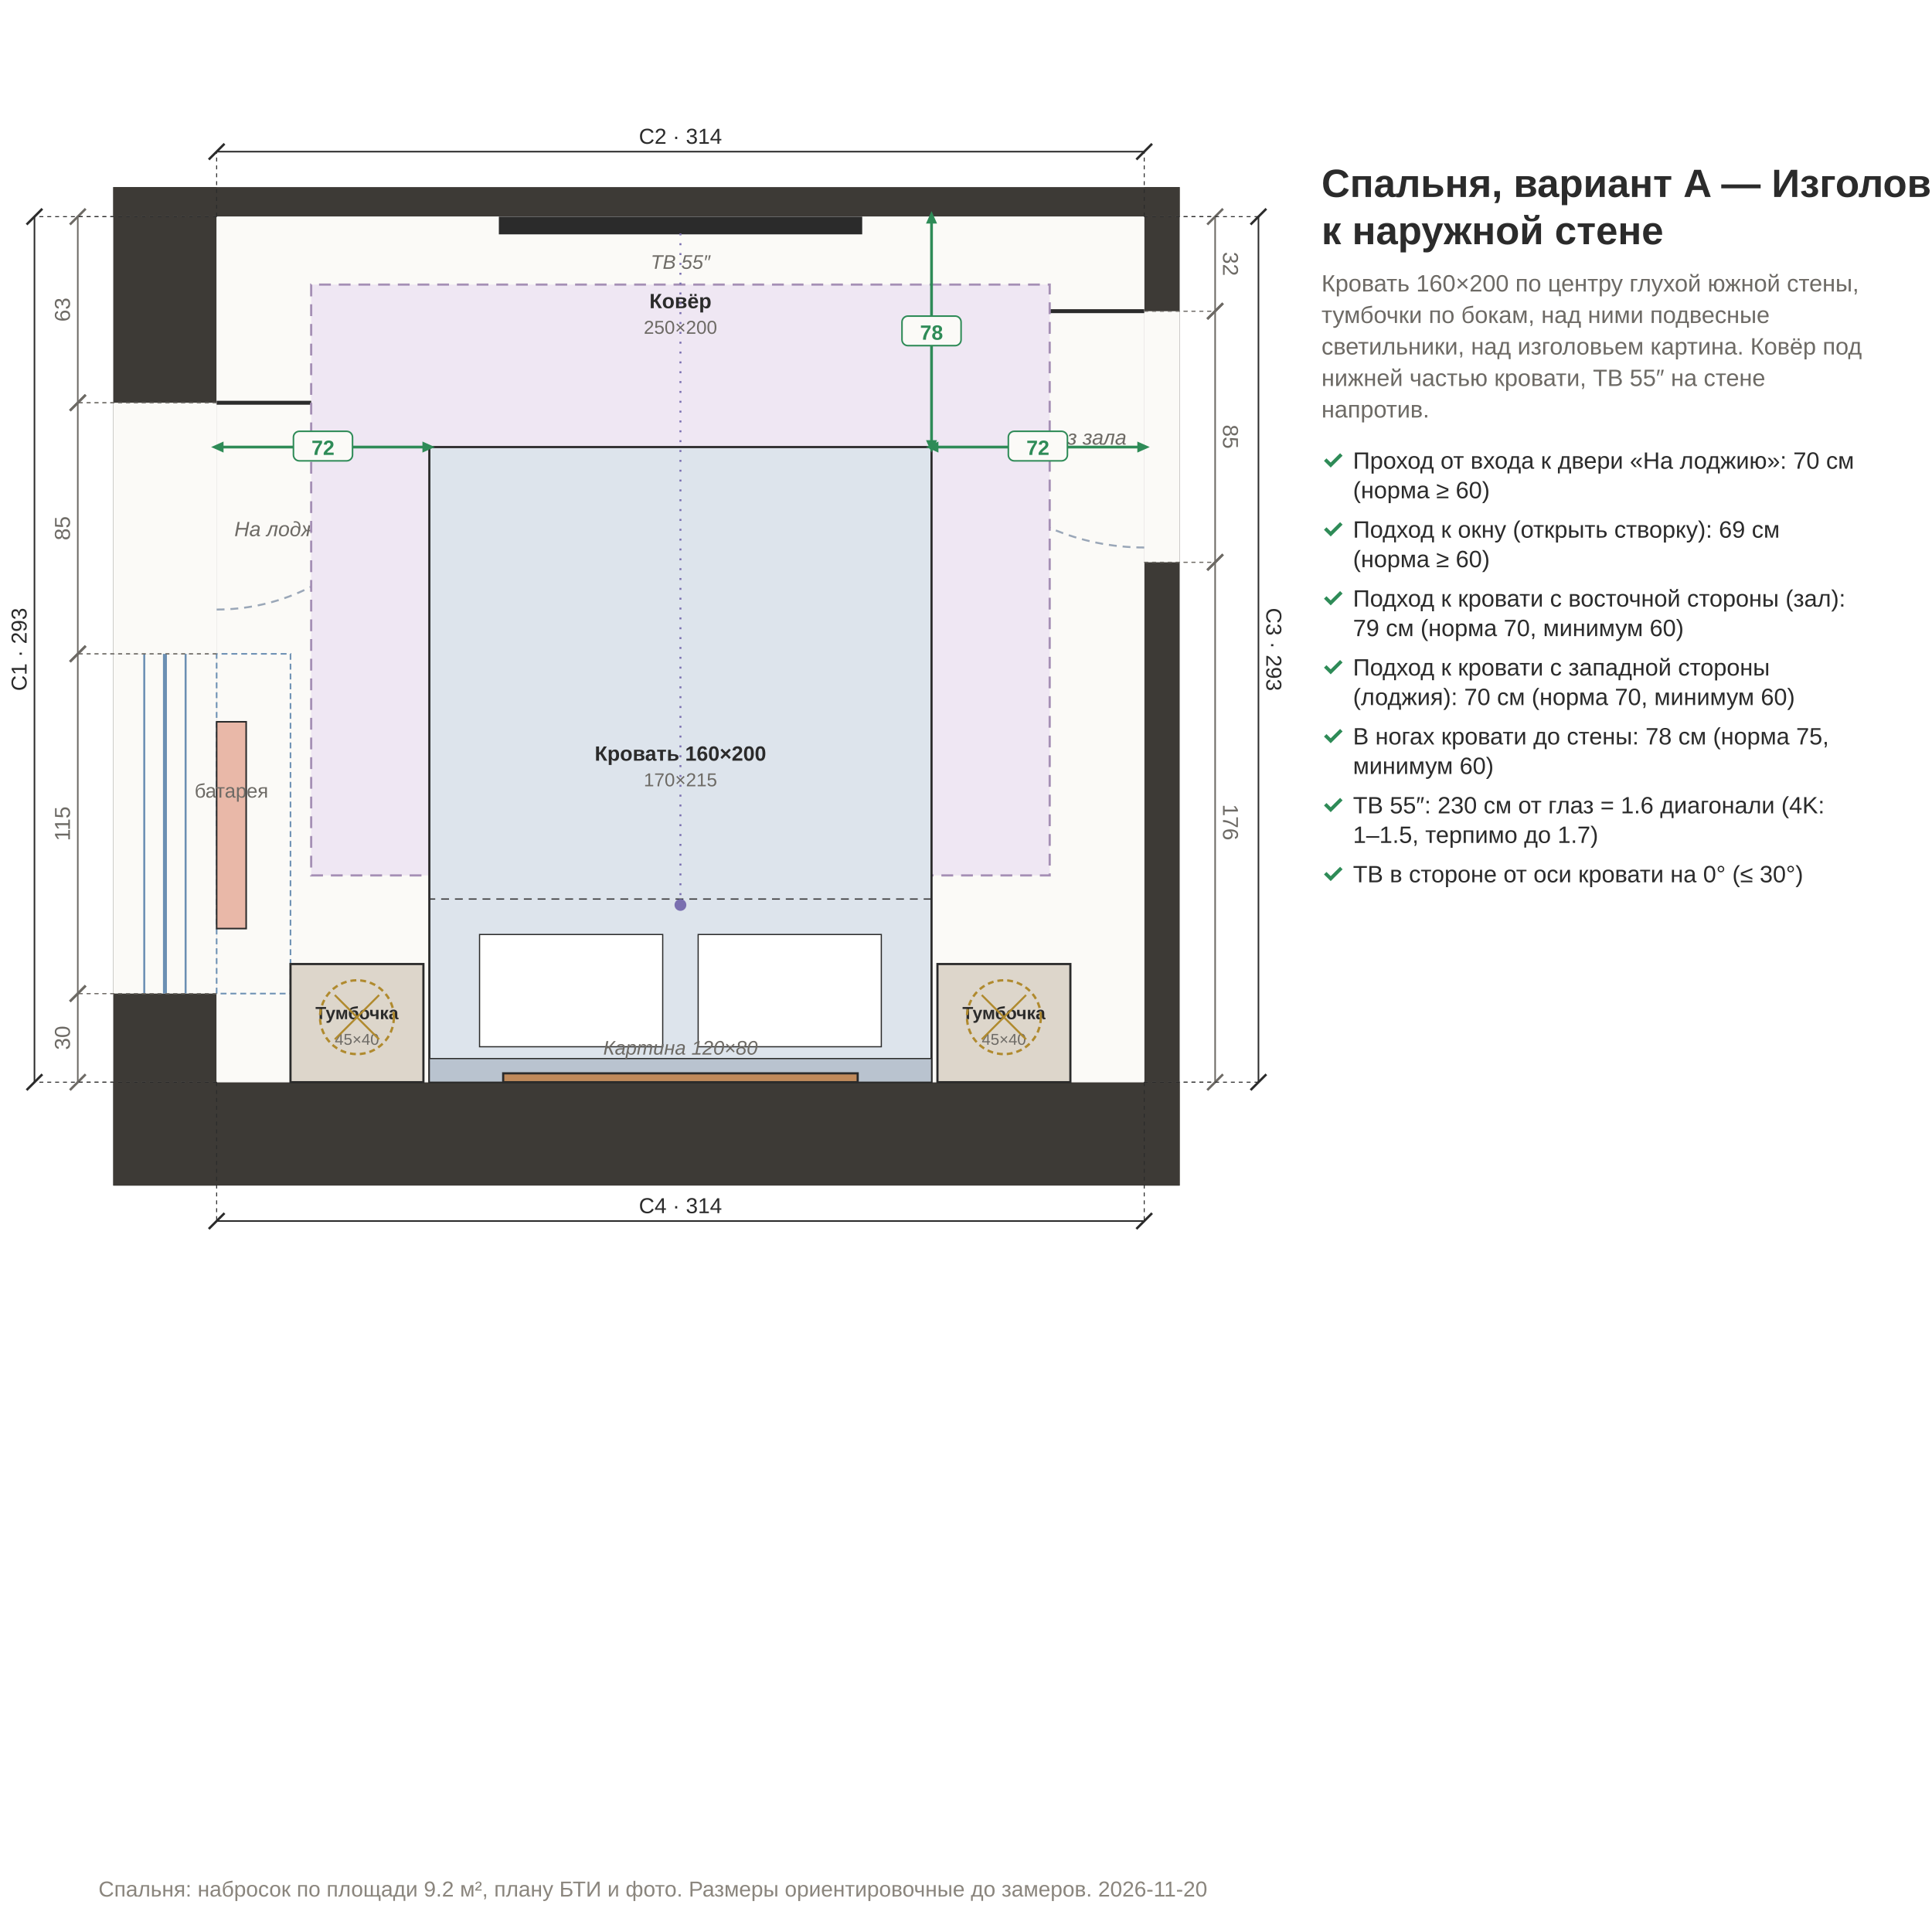
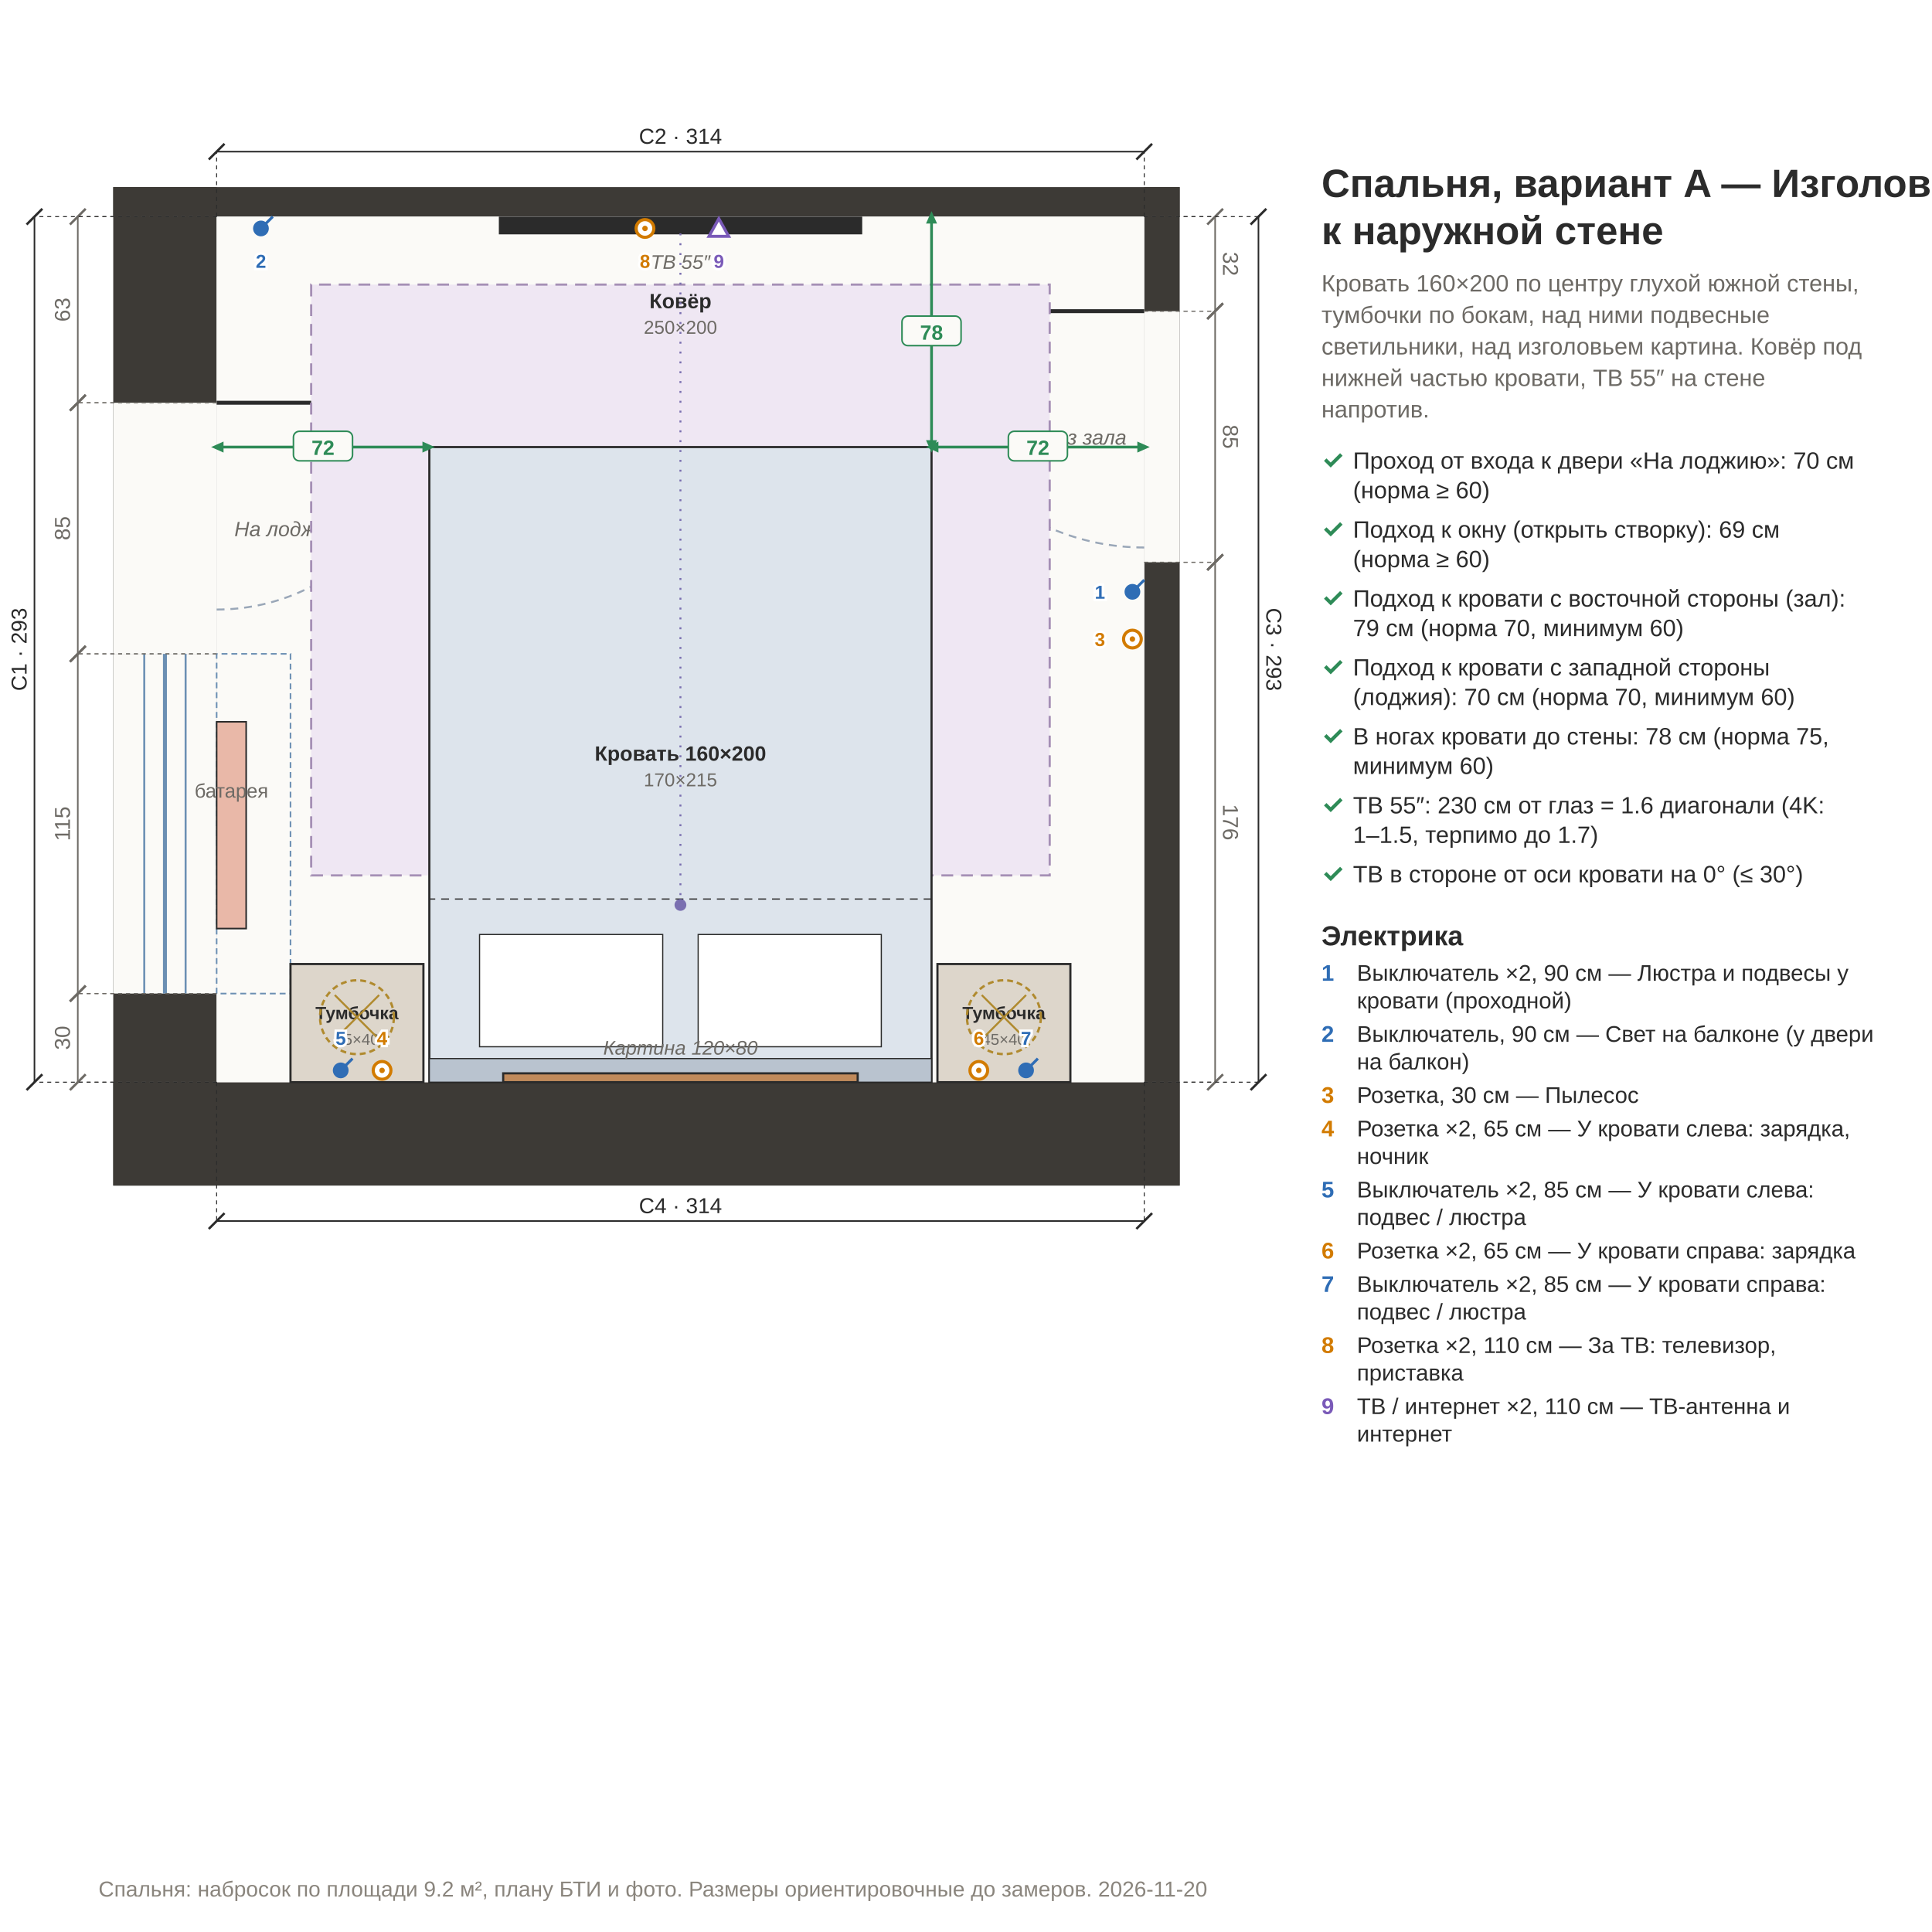
<svg xmlns="http://www.w3.org/2000/svg" width="981" height="981" viewBox="0 0 981 981" font-family="-apple-system, 'Helvetica Neue', Arial, sans-serif">
  <defs>
    <marker id="a-2e8b57" viewBox="0 0 10 10" refX="5" refY="5" markerWidth="5" markerHeight="5" orient="auto-start-reverse">
      <path d="M0,1 L9,5 L0,9 z" fill="#2e8b57" />
    </marker>
    <marker id="a-d48a00" viewBox="0 0 10 10" refX="5" refY="5" markerWidth="5" markerHeight="5" orient="auto-start-reverse">
      <path d="M0,1 L9,5 L0,9 z" fill="#d48a00" />
    </marker>
    <marker id="a-d23c2a" viewBox="0 0 10 10" refX="5" refY="5" markerWidth="5" markerHeight="5" orient="auto-start-reverse">
      <path d="M0,1 L9,5 L0,9 z" fill="#d23c2a" />
    </marker>
  </defs>
  <rect width="981" height="981" fill="#ffffff" />
  <polygon points="110.0,602.0 110.0,95.0 57.5,95.0 57.5,602.0" fill="#3d3a36" />
  <polygon points="57.5,110.0 599.0,110.0 599.0,95.0 57.5,95.0" fill="#3d3a36" />
  <polygon points="581.0,95.0 581.0,602.0 599.0,602.0 599.0,95.0" fill="#3d3a36" />
  <polygon points="599.0,549.5 57.5,549.5 57.5,602.0 599.0,602.0" fill="#3d3a36" />
  <polygon points="110.0,549.5 110.0,110.0 581.0,110.0 581.0,549.5" fill="#fbfaf7" />
  <polygon points="581.0,158.0 581.0,285.5 599.0,285.5 599.0,158.0" fill="#fbfaf7" />
  <path d="M581,278 A120,120 0 0 1 461,158" fill="none" stroke="#9aa7b8" stroke-width="1" stroke-dasharray="4 3" />
  <line x1="581" y1="158" x2="461" y2="158" stroke="#2b2b2b" stroke-width="2" />
  <text x="572" y="225.75" font-size="10.5" font-style="italic" fill="#6d6a65" text-anchor="end">Вход из зала</text>
  <polygon points="110.0,504.5 110.0,332.0 57.5,332.0 57.5,504.5" fill="#fbfaf7" />
  <line x1="94.25" y1="504.5" x2="94.25" y2="332" stroke="#6b8fb3" stroke-width="1" />
  <line x1="83.75" y1="504.5" x2="83.75" y2="332" stroke="#6b8fb3" stroke-width="2" />
  <line x1="73.25" y1="504.5" x2="73.25" y2="332" stroke="#6b8fb3" stroke-width="1" />
  <polygon points="110.0,504.5 110.0,332.0 147.5,332.0 147.5,504.5" fill="none" stroke="#6b8fb3" stroke-width="0.8" stroke-dasharray="3 2" />
  <polygon points="110.0,332.0 110.0,204.5 57.5,204.5 57.5,332.0" fill="#fbfaf7" />
  <path d="M110,309.5 A105,105 0 0 0 215,204.5" fill="none" stroke="#9aa7b8" stroke-width="1" stroke-dasharray="4 3" />
  <line x1="110" y1="204.5" x2="215" y2="204.5" stroke="#2b2b2b" stroke-width="2" />
  <text x="119" y="272.25" font-size="10.5" font-style="italic" fill="#6d6a65" text-anchor="start">На лоджию</text>
  <polygon points="110.0,471.5 110.0,366.5 125.0,366.5 125.0,471.5" fill="#e9b8a8" stroke="#2b2b2b" stroke-width="0.8" />
  <text x="117.5" y="405" font-size="10" fill="#6d6a65" text-anchor="middle">батарея</text>
  <circle cx="345.5" cy="330.5" r="6" fill="none" stroke="#8a857d" />
  <line x1="339.5" y1="324.5" x2="351.5" y2="336.5" stroke="#8a857d" />
  <line x1="339.5" y1="336.5" x2="351.5" y2="324.5" stroke="#8a857d" />
  <g>
    <line x1="110" y1="549.5" x2="39.5" y2="549.5" stroke="#6d6a65" stroke-width="0.5" stroke-dasharray="2 2" />
    <line x1="110" y1="504.5" x2="39.5" y2="504.5" stroke="#6d6a65" stroke-width="0.5" stroke-dasharray="2 2" />
    <line x1="39.5" y1="549.5" x2="39.5" y2="504.5" stroke="#6d6a65" stroke-width="0.8" />
    <line x1="35.5" y1="553.5" x2="43.5" y2="545.5" stroke="#6d6a65" stroke-width="1.2" />
    <line x1="35.5" y1="508.5" x2="43.5" y2="500.5" stroke="#6d6a65" stroke-width="1.2" />
    <text x="39.5" y="527" dy="-4" font-size="11" fill="#6d6a65" text-anchor="middle" transform="rotate(-90 39.5 527)">30</text>
  </g>
  <g>
    <line x1="110" y1="504.5" x2="39.5" y2="504.5" stroke="#6d6a65" stroke-width="0.5" stroke-dasharray="2 2" />
    <line x1="110" y1="332" x2="39.5" y2="332" stroke="#6d6a65" stroke-width="0.5" stroke-dasharray="2 2" />
    <line x1="39.5" y1="504.5" x2="39.5" y2="332" stroke="#6d6a65" stroke-width="0.8" />
    <line x1="35.5" y1="508.5" x2="43.5" y2="500.5" stroke="#6d6a65" stroke-width="1.2" />
    <line x1="35.5" y1="336" x2="43.5" y2="328" stroke="#6d6a65" stroke-width="1.2" />
    <text x="39.5" y="418.25" dy="-4" font-size="11" fill="#6d6a65" text-anchor="middle" transform="rotate(-90 39.5 418.25)">115</text>
  </g>
  <g>
    <line x1="110" y1="332" x2="39.5" y2="332" stroke="#6d6a65" stroke-width="0.5" stroke-dasharray="2 2" />
    <line x1="110" y1="204.5" x2="39.5" y2="204.5" stroke="#6d6a65" stroke-width="0.5" stroke-dasharray="2 2" />
    <line x1="39.5" y1="332" x2="39.5" y2="204.5" stroke="#6d6a65" stroke-width="0.8" />
    <line x1="35.5" y1="336" x2="43.5" y2="328" stroke="#6d6a65" stroke-width="1.2" />
    <line x1="35.5" y1="208.5" x2="43.5" y2="200.5" stroke="#6d6a65" stroke-width="1.2" />
    <text x="39.5" y="268.25" dy="-4" font-size="11" fill="#6d6a65" text-anchor="middle" transform="rotate(-90 39.5 268.25)">85</text>
  </g>
  <g>
    <line x1="110" y1="204.5" x2="39.5" y2="204.5" stroke="#6d6a65" stroke-width="0.5" stroke-dasharray="2 2" />
    <line x1="110" y1="110" x2="39.5" y2="110" stroke="#6d6a65" stroke-width="0.5" stroke-dasharray="2 2" />
    <line x1="39.5" y1="204.5" x2="39.5" y2="110" stroke="#6d6a65" stroke-width="0.8" />
    <line x1="35.5" y1="208.5" x2="43.5" y2="200.5" stroke="#6d6a65" stroke-width="1.2" />
    <line x1="35.5" y1="114" x2="43.5" y2="106" stroke="#6d6a65" stroke-width="1.2" />
    <text x="39.5" y="157.25" dy="-4" font-size="11" fill="#6d6a65" text-anchor="middle" transform="rotate(-90 39.5 157.25)">63</text>
  </g>
  <g>
    <line x1="110" y1="549.5" x2="17.5" y2="549.5" stroke="#2b2b2b" stroke-width="0.5" stroke-dasharray="2 2" />
    <line x1="110" y1="110" x2="17.5" y2="110" stroke="#2b2b2b" stroke-width="0.5" stroke-dasharray="2 2" />
    <line x1="17.5" y1="549.5" x2="17.5" y2="110" stroke="#2b2b2b" stroke-width="0.8" />
    <line x1="13.5" y1="553.5" x2="21.5" y2="545.5" stroke="#2b2b2b" stroke-width="1.2" />
    <line x1="13.5" y1="114" x2="21.5" y2="106" stroke="#2b2b2b" stroke-width="1.2" />
    <text x="17.5" y="329.75" dy="-4" font-size="11" fill="#2b2b2b" text-anchor="middle" transform="rotate(-90 17.5 329.75)">С1  ·  293</text>
  </g>
  <g>
    <line x1="110" y1="110" x2="110" y2="77" stroke="#2b2b2b" stroke-width="0.5" stroke-dasharray="2 2" />
    <line x1="581" y1="110" x2="581" y2="77" stroke="#2b2b2b" stroke-width="0.5" stroke-dasharray="2 2" />
    <line x1="110" y1="77" x2="581" y2="77" stroke="#2b2b2b" stroke-width="0.8" />
    <line x1="106" y1="81" x2="114" y2="73" stroke="#2b2b2b" stroke-width="1.2" />
    <line x1="577" y1="81" x2="585" y2="73" stroke="#2b2b2b" stroke-width="1.2" />
    <text x="345.5" y="77" dy="-4" font-size="11" fill="#2b2b2b" text-anchor="middle" transform="rotate(0 345.5 77)">С2  ·  314</text>
  </g>
  <g>
    <line x1="581" y1="110" x2="617" y2="110" stroke="#6d6a65" stroke-width="0.5" stroke-dasharray="2 2" />
    <line x1="581" y1="158" x2="617" y2="158" stroke="#6d6a65" stroke-width="0.5" stroke-dasharray="2 2" />
    <line x1="617" y1="110" x2="617" y2="158" stroke="#6d6a65" stroke-width="0.8" />
    <line x1="613" y1="114" x2="621" y2="106" stroke="#6d6a65" stroke-width="1.2" />
    <line x1="613" y1="162" x2="621" y2="154" stroke="#6d6a65" stroke-width="1.2" />
    <text x="617" y="134" dy="-4" font-size="11" fill="#6d6a65" text-anchor="middle" transform="rotate(90 617 134)">32</text>
  </g>
  <g>
    <line x1="581" y1="158" x2="617" y2="158" stroke="#6d6a65" stroke-width="0.5" stroke-dasharray="2 2" />
    <line x1="581" y1="285.5" x2="617" y2="285.5" stroke="#6d6a65" stroke-width="0.5" stroke-dasharray="2 2" />
    <line x1="617" y1="158" x2="617" y2="285.5" stroke="#6d6a65" stroke-width="0.8" />
    <line x1="613" y1="162" x2="621" y2="154" stroke="#6d6a65" stroke-width="1.2" />
    <line x1="613" y1="289.5" x2="621" y2="281.5" stroke="#6d6a65" stroke-width="1.2" />
    <text x="617" y="221.75" dy="-4" font-size="11" fill="#6d6a65" text-anchor="middle" transform="rotate(90 617 221.75)">85</text>
  </g>
  <g>
    <line x1="581" y1="285.5" x2="617" y2="285.5" stroke="#6d6a65" stroke-width="0.5" stroke-dasharray="2 2" />
    <line x1="581" y1="549.5" x2="617" y2="549.5" stroke="#6d6a65" stroke-width="0.5" stroke-dasharray="2 2" />
    <line x1="617" y1="285.5" x2="617" y2="549.5" stroke="#6d6a65" stroke-width="0.8" />
    <line x1="613" y1="289.5" x2="621" y2="281.5" stroke="#6d6a65" stroke-width="1.2" />
    <line x1="613" y1="553.5" x2="621" y2="545.5" stroke="#6d6a65" stroke-width="1.2" />
    <text x="617" y="417.5" dy="-4" font-size="11" fill="#6d6a65" text-anchor="middle" transform="rotate(90 617 417.5)">176</text>
  </g>
  <g>
    <line x1="581" y1="110" x2="639" y2="110" stroke="#2b2b2b" stroke-width="0.5" stroke-dasharray="2 2" />
    <line x1="581" y1="549.5" x2="639" y2="549.5" stroke="#2b2b2b" stroke-width="0.5" stroke-dasharray="2 2" />
    <line x1="639" y1="110" x2="639" y2="549.5" stroke="#2b2b2b" stroke-width="0.8" />
    <line x1="635" y1="114" x2="643" y2="106" stroke="#2b2b2b" stroke-width="1.2" />
    <line x1="635" y1="553.5" x2="643" y2="545.5" stroke="#2b2b2b" stroke-width="1.2" />
    <text x="639" y="329.75" dy="-4" font-size="11" fill="#2b2b2b" text-anchor="middle" transform="rotate(90 639 329.75)">С3  ·  293</text>
  </g>
  <g>
    <line x1="581" y1="549.5" x2="581" y2="620" stroke="#2b2b2b" stroke-width="0.5" stroke-dasharray="2 2" />
    <line x1="110" y1="549.5" x2="110" y2="620" stroke="#2b2b2b" stroke-width="0.5" stroke-dasharray="2 2" />
    <line x1="581" y1="620" x2="110" y2="620" stroke="#2b2b2b" stroke-width="0.8" />
    <line x1="577" y1="624" x2="585" y2="616" stroke="#2b2b2b" stroke-width="1.2" />
    <line x1="106" y1="624" x2="114" y2="616" stroke="#2b2b2b" stroke-width="1.2" />
    <text x="345.5" y="620" dy="-4" font-size="11" fill="#2b2b2b" text-anchor="middle" transform="rotate(360 345.5 620)">С4  ·  314</text>
  </g>
  <polygon points="158.0,444.5 533.0,444.5 533.0,144.5 158.0,144.5" fill="#efe7f3" stroke="#a58fb5" stroke-width="1.1" stroke-dasharray="6 4" />
  <g>
    <text x="345.5" y="156.5" font-size="10.5" font-weight="600" fill="#2b2b2b" text-anchor="middle">Ковёр</text>
    <text x="345.5" y="169.5" font-size="9.5" fill="#6d6a65" text-anchor="middle">250×200</text>
  </g>
  <polygon points="473.0,227.0 218.0,227.0 218.0,549.5 473.0,549.5" fill="#dde4ec" stroke="#2b2b2b" stroke-width="1.1" />
  <polygon points="473.0,549.5 218.0,549.5 218.0,537.5 473.0,537.5" fill="#b9c3cf" stroke="#2b2b2b" stroke-width="0.6" />
  <polygon points="354.5,531.5 447.5,531.5 447.5,474.5 354.5,474.5" fill="#ffffff" stroke="#2b2b2b" stroke-width="0.6" />
  <polygon points="336.5,531.5 243.5,531.5 243.5,474.5 336.5,474.5" fill="#ffffff" stroke="#2b2b2b" stroke-width="0.6" />
  <polyline points="473.0,456.5 218.0,456.5" fill="none" stroke="#2b2b2b" stroke-width="0.6" stroke-dasharray="4 3" />
  <g>
    <text x="345.5" y="386.25" font-size="10.5" font-weight="600" fill="#2b2b2b" text-anchor="middle">Кровать 160×200</text>
    <text x="345.5" y="399.25" font-size="9.5" fill="#6d6a65" text-anchor="middle">170×215</text>
  </g>
  <polygon points="215.0,489.5 147.5,489.5 147.5,549.5 215.0,549.5" fill="#ddd6cb" stroke="#2b2b2b" stroke-width="1.1" />
  <g>
    <text x="181.25" y="517.5" font-size="9" font-weight="600" fill="#2b2b2b" text-anchor="middle">Тумбочка</text>
    <text x="181.25" y="530.5" font-size="8" fill="#6d6a65" text-anchor="middle">45×40</text>
  </g>
  <polygon points="543.5,489.5 476.0,489.5 476.0,549.5 543.5,549.5" fill="#ddd6cb" stroke="#2b2b2b" stroke-width="1.1" />
  <g>
    <text x="509.75" y="517.5" font-size="9" font-weight="600" fill="#2b2b2b" text-anchor="middle">Тумбочка</text>
    <text x="509.75" y="530.5" font-size="8" fill="#6d6a65" text-anchor="middle">45×40</text>
  </g>
  <polygon points="435.5,545.0 255.5,545.0 255.5,549.5 435.5,549.5" fill="#c08a5b" stroke="#2b2b2b" stroke-width="1.1" />
  <text x="345.5" y="535.5" font-size="10" font-style="italic" fill="#6d6a65" text-anchor="middle">Картина 120×80</text>
  <polygon points="253.3,119.0 437.8,119.0 437.8,110.0 253.3,110.0" fill="#2b2b2b" stroke="#2b2b2b" stroke-width="0" />
  <text x="345.5" y="136.5" font-size="10" font-style="italic" fill="#6d6a65" text-anchor="middle">ТВ 55″</text>
  <circle cx="181.25" cy="516.5" r="18.75" fill="none" stroke="#b08a2e" stroke-width="1.2" stroke-dasharray="3 2" />
  <path d="M170,505.25L192.5,527.75M170,527.75L192.5,505.25" stroke="#b08a2e" stroke-width="1" />
  <circle cx="509.75" cy="516.5" r="18.75" fill="none" stroke="#b08a2e" stroke-width="1.2" stroke-dasharray="3 2" />
  <path d="M498.5,505.25L521,527.75M498.5,527.75L521,505.25" stroke="#b08a2e" stroke-width="1" />
  <g>
    <line x1="218" y1="227" x2="110" y2="227" stroke="#2e8b57" stroke-width="1.4" marker-start="url(#a-2e8b57)" marker-end="url(#a-2e8b57)" />
    <rect x="149" y="219" width="30" height="15" rx="3" fill="#fbfaf7" stroke="#2e8b57" stroke-width="0.8" />
    <text x="164" y="231" font-size="10.5" font-weight="600" fill="#2e8b57" text-anchor="middle">72</text>
  </g>
  <g>
    <line x1="473" y1="227" x2="473" y2="110" stroke="#2e8b57" stroke-width="1.4" marker-start="url(#a-2e8b57)" marker-end="url(#a-2e8b57)" />
    <rect x="458" y="160.5" width="30" height="15" rx="3" fill="#fbfaf7" stroke="#2e8b57" stroke-width="0.8" />
    <text x="473" y="172.5" font-size="10.5" font-weight="600" fill="#2e8b57" text-anchor="middle">78</text>
  </g>
  <g>
    <line x1="473" y1="227" x2="581" y2="227" stroke="#2e8b57" stroke-width="1.4" marker-start="url(#a-2e8b57)" marker-end="url(#a-2e8b57)" />
    <rect x="512" y="219" width="30" height="15" rx="3" fill="#fbfaf7" stroke="#2e8b57" stroke-width="0.8" />
    <text x="527" y="231" font-size="10.5" font-weight="600" fill="#2e8b57" text-anchor="middle">72</text>
  </g>
  <line x1="345.5" y1="459.5" x2="345.5" y2="114.5" stroke="#7a6fb0" stroke-width="1" stroke-dasharray="1 4" />
  <circle cx="345.5" cy="459.5" r="3" fill="#7a6fb0" />
+   <circle cx="575" cy="300.5" r="4" fill="#2f6db5" />
+   <line x1="575" y1="300.5" x2="581" y2="294.5" stroke="#2f6db5" stroke-width="1.4" />
+   <text x="558.5" y="304" font-size="9.5" font-weight="700" fill="#2f6db5" text-anchor="middle" paint-order="stroke" stroke="#fff" stroke-width="2.5">1</text>
+   <circle cx="132.5" cy="116" r="4" fill="#2f6db5" />
+   <line x1="132.5" y1="116" x2="138.5" y2="110" stroke="#2f6db5" stroke-width="1.4" />
+   <text x="132.5" y="136" font-size="9.5" font-weight="700" fill="#2f6db5" text-anchor="middle" paint-order="stroke" stroke="#fff" stroke-width="2.5">2</text>
+   <circle cx="575" cy="324.5" r="4.5" fill="#fff" stroke="#d27b00" stroke-width="1.6" />
+   <circle cx="575" cy="324.5" r="1.4" fill="#d27b00" />
+   <text x="558.5" y="328" font-size="9.5" font-weight="700" fill="#d27b00" text-anchor="middle" paint-order="stroke" stroke="#fff" stroke-width="2.5">3</text>
+   <circle cx="194" cy="543.5" r="4.5" fill="#fff" stroke="#d27b00" stroke-width="1.6" />
+   <circle cx="194" cy="543.5" r="1.4" fill="#d27b00" />
+   <text x="194" y="530.5" font-size="9.5" font-weight="700" fill="#d27b00" text-anchor="middle" paint-order="stroke" stroke="#fff" stroke-width="2.5">4</text>
+   <circle cx="173" cy="543.5" r="4" fill="#2f6db5" />
+   <line x1="173" y1="543.5" x2="179" y2="537.5" stroke="#2f6db5" stroke-width="1.4" />
+   <text x="173" y="530.5" font-size="9.5" font-weight="700" fill="#2f6db5" text-anchor="middle" paint-order="stroke" stroke="#fff" stroke-width="2.5">5</text>
+   <circle cx="497" cy="543.5" r="4.5" fill="#fff" stroke="#d27b00" stroke-width="1.6" />
+   <circle cx="497" cy="543.5" r="1.4" fill="#d27b00" />
+   <text x="497" y="530.5" font-size="9.5" font-weight="700" fill="#d27b00" text-anchor="middle" paint-order="stroke" stroke="#fff" stroke-width="2.5">6</text>
+   <circle cx="521" cy="543.5" r="4" fill="#2f6db5" />
+   <line x1="521" y1="543.5" x2="527" y2="537.5" stroke="#2f6db5" stroke-width="1.4" />
+   <text x="521" y="530.5" font-size="9.5" font-weight="700" fill="#2f6db5" text-anchor="middle" paint-order="stroke" stroke="#fff" stroke-width="2.5">7</text>
+   <circle cx="327.5" cy="116" r="4.5" fill="#fff" stroke="#d27b00" stroke-width="1.6" />
+   <circle cx="327.5" cy="116" r="1.4" fill="#d27b00" />
+   <text x="327.5" y="136" font-size="9.5" font-weight="700" fill="#d27b00" text-anchor="middle" paint-order="stroke" stroke="#fff" stroke-width="2.5">8</text>
+   <path d="M365,111 L370,120 L360,120 Z" fill="#fff" stroke="#7a5ab8" stroke-width="1.5" />
+   <text x="365" y="136" font-size="9.5" font-weight="700" fill="#7a5ab8" text-anchor="middle" paint-order="stroke" stroke="#fff" stroke-width="2.5">9</text>
  <text x="671" y="100" font-size="20" font-weight="700" fill="#2b2b2b">Спальня, вариант A — Изголовье</text>
  <text x="671" y="124" font-size="20" font-weight="700" fill="#2b2b2b">к наружной стене</text>
  <text x="671" y="148" font-size="12" fill="#6d6a65">Кровать 160×200 по центру глухой южной стены,</text>
  <text x="671" y="164" font-size="12" fill="#6d6a65">тумбочки по бокам, над ними подвесные</text>
  <text x="671" y="180" font-size="12" fill="#6d6a65">светильники, над изголовьем картина. Ковёр под</text>
  <text x="671" y="196" font-size="12" fill="#6d6a65">нижней частью кровати, ТВ 55″ на стене</text>
  <text x="671" y="212" font-size="12" fill="#6d6a65">напротив.</text>
  <text x="671" y="238" font-size="13" font-weight="700" fill="#2e8b57">✓</text>
  <text x="687" y="238" font-size="12" fill="#2b2b2b">Проход от входа к двери «На лоджию»: 70 см</text>
  <text x="687" y="253" font-size="12" fill="#2b2b2b">(норма ≥ 60)</text>
  <text x="671" y="273" font-size="13" font-weight="700" fill="#2e8b57">✓</text>
  <text x="687" y="273" font-size="12" fill="#2b2b2b">Подход к окну (открыть створку): 69 см</text>
  <text x="687" y="288" font-size="12" fill="#2b2b2b">(норма ≥ 60)</text>
  <text x="671" y="308" font-size="13" font-weight="700" fill="#2e8b57">✓</text>
  <text x="687" y="308" font-size="12" fill="#2b2b2b">Подход к кровати с восточной стороны (зал):</text>
  <text x="687" y="323" font-size="12" fill="#2b2b2b">79 см (норма 70, минимум 60)</text>
  <text x="671" y="343" font-size="13" font-weight="700" fill="#2e8b57">✓</text>
  <text x="687" y="343" font-size="12" fill="#2b2b2b">Подход к кровати с западной стороны</text>
  <text x="687" y="358" font-size="12" fill="#2b2b2b">(лоджия): 70 см (норма 70, минимум 60)</text>
  <text x="671" y="378" font-size="13" font-weight="700" fill="#2e8b57">✓</text>
  <text x="687" y="378" font-size="12" fill="#2b2b2b">В ногах кровати до стены: 78 см (норма 75,</text>
  <text x="687" y="393" font-size="12" fill="#2b2b2b">минимум 60)</text>
  <text x="671" y="413" font-size="13" font-weight="700" fill="#2e8b57">✓</text>
  <text x="687" y="413" font-size="12" fill="#2b2b2b">ТВ 55″: 230 см от глаз = 1.6 диагонали (4K:</text>
  <text x="687" y="428" font-size="12" fill="#2b2b2b">1–1.5, терпимо до 1.7)</text>
  <text x="671" y="448" font-size="13" font-weight="700" fill="#2e8b57">✓</text>
  <text x="687" y="448" font-size="12" fill="#2b2b2b">ТВ в стороне от оси кровати на 0° (≤ 30°)</text>
+   <text x="671" y="480" font-size="14" font-weight="700" fill="#2b2b2b">Электрика</text>
+   <text x="671" y="498" font-size="11.5" font-weight="700" fill="#2f6db5">1</text>
+   <text x="689" y="498" font-size="11.5" fill="#2b2b2b">Выключатель ×2, 90 см — Люстра и подвесы у</text>
+   <text x="689" y="512" font-size="11.5" fill="#2b2b2b">кровати (проходной)</text>
+   <text x="671" y="529" font-size="11.5" font-weight="700" fill="#2f6db5">2</text>
+   <text x="689" y="529" font-size="11.5" fill="#2b2b2b">Выключатель, 90 см — Свет на балконе (у двери</text>
+   <text x="689" y="543" font-size="11.5" fill="#2b2b2b">на балкон)</text>
+   <text x="671" y="560" font-size="11.5" font-weight="700" fill="#d27b00">3</text>
+   <text x="689" y="560" font-size="11.5" fill="#2b2b2b">Розетка, 30 см — Пылесос</text>
+   <text x="671" y="577" font-size="11.5" font-weight="700" fill="#d27b00">4</text>
+   <text x="689" y="577" font-size="11.5" fill="#2b2b2b">Розетка ×2, 65 см — У кровати слева: зарядка,</text>
+   <text x="689" y="591" font-size="11.5" fill="#2b2b2b">ночник</text>
+   <text x="671" y="608" font-size="11.5" font-weight="700" fill="#2f6db5">5</text>
+   <text x="689" y="608" font-size="11.5" fill="#2b2b2b">Выключатель ×2, 85 см — У кровати слева:</text>
+   <text x="689" y="622" font-size="11.5" fill="#2b2b2b">подвес / люстра</text>
+   <text x="671" y="639" font-size="11.5" font-weight="700" fill="#d27b00">6</text>
+   <text x="689" y="639" font-size="11.5" fill="#2b2b2b">Розетка ×2, 65 см — У кровати справа: зарядка</text>
+   <text x="671" y="656" font-size="11.5" font-weight="700" fill="#2f6db5">7</text>
+   <text x="689" y="656" font-size="11.5" fill="#2b2b2b">Выключатель ×2, 85 см — У кровати справа:</text>
+   <text x="689" y="670" font-size="11.5" fill="#2b2b2b">подвес / люстра</text>
+   <text x="671" y="687" font-size="11.5" font-weight="700" fill="#d27b00">8</text>
+   <text x="689" y="687" font-size="11.5" fill="#2b2b2b">Розетка ×2, 110 см — За ТВ: телевизор,</text>
+   <text x="689" y="701" font-size="11.5" fill="#2b2b2b">приставка</text>
+   <text x="671" y="718" font-size="11.5" font-weight="700" fill="#7a5ab8">9</text>
+   <text x="689" y="718" font-size="11.5" fill="#2b2b2b">ТВ / интернет ×2, 110 см — ТВ-антенна и</text>
+   <text x="689" y="732" font-size="11.5" fill="#2b2b2b">интернет</text>
  <text x="50" y="963" font-size="11" fill="#8a857d">Спальня: набросок по площади 9.2 м², плану БТИ и фото. Размеры ориентировочные до замеров. 2026-11-20</text>
</svg>
